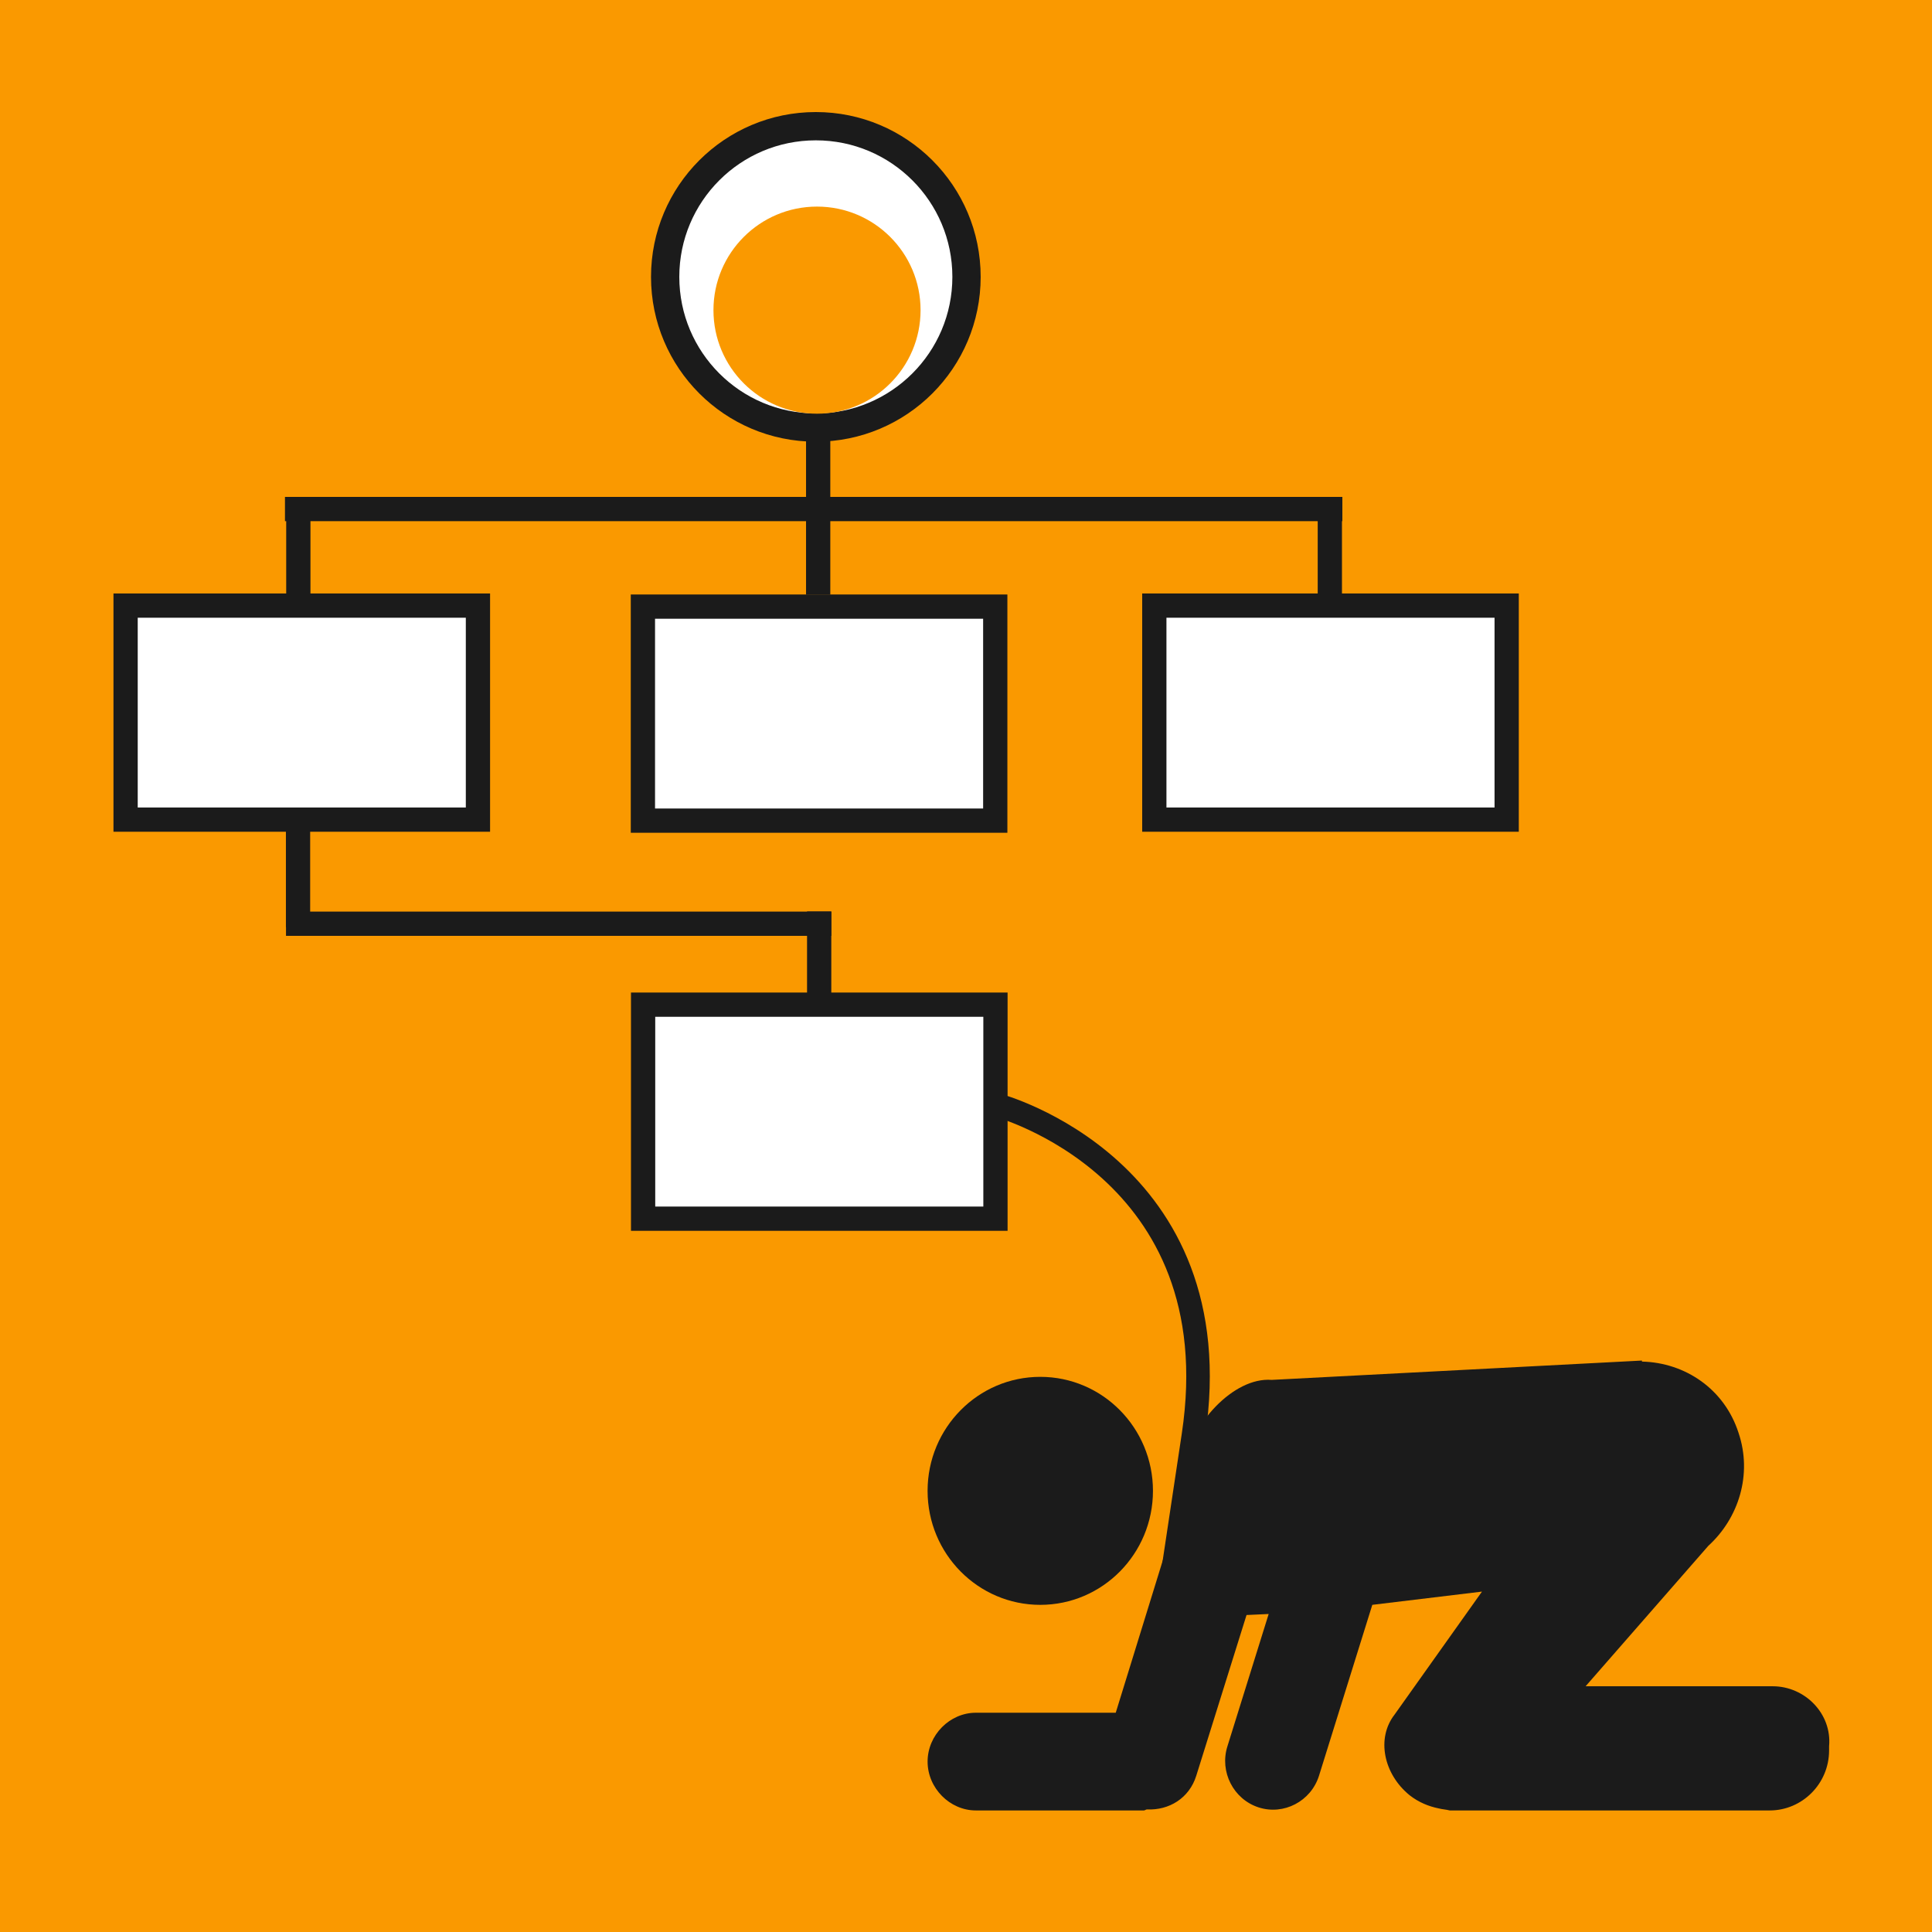
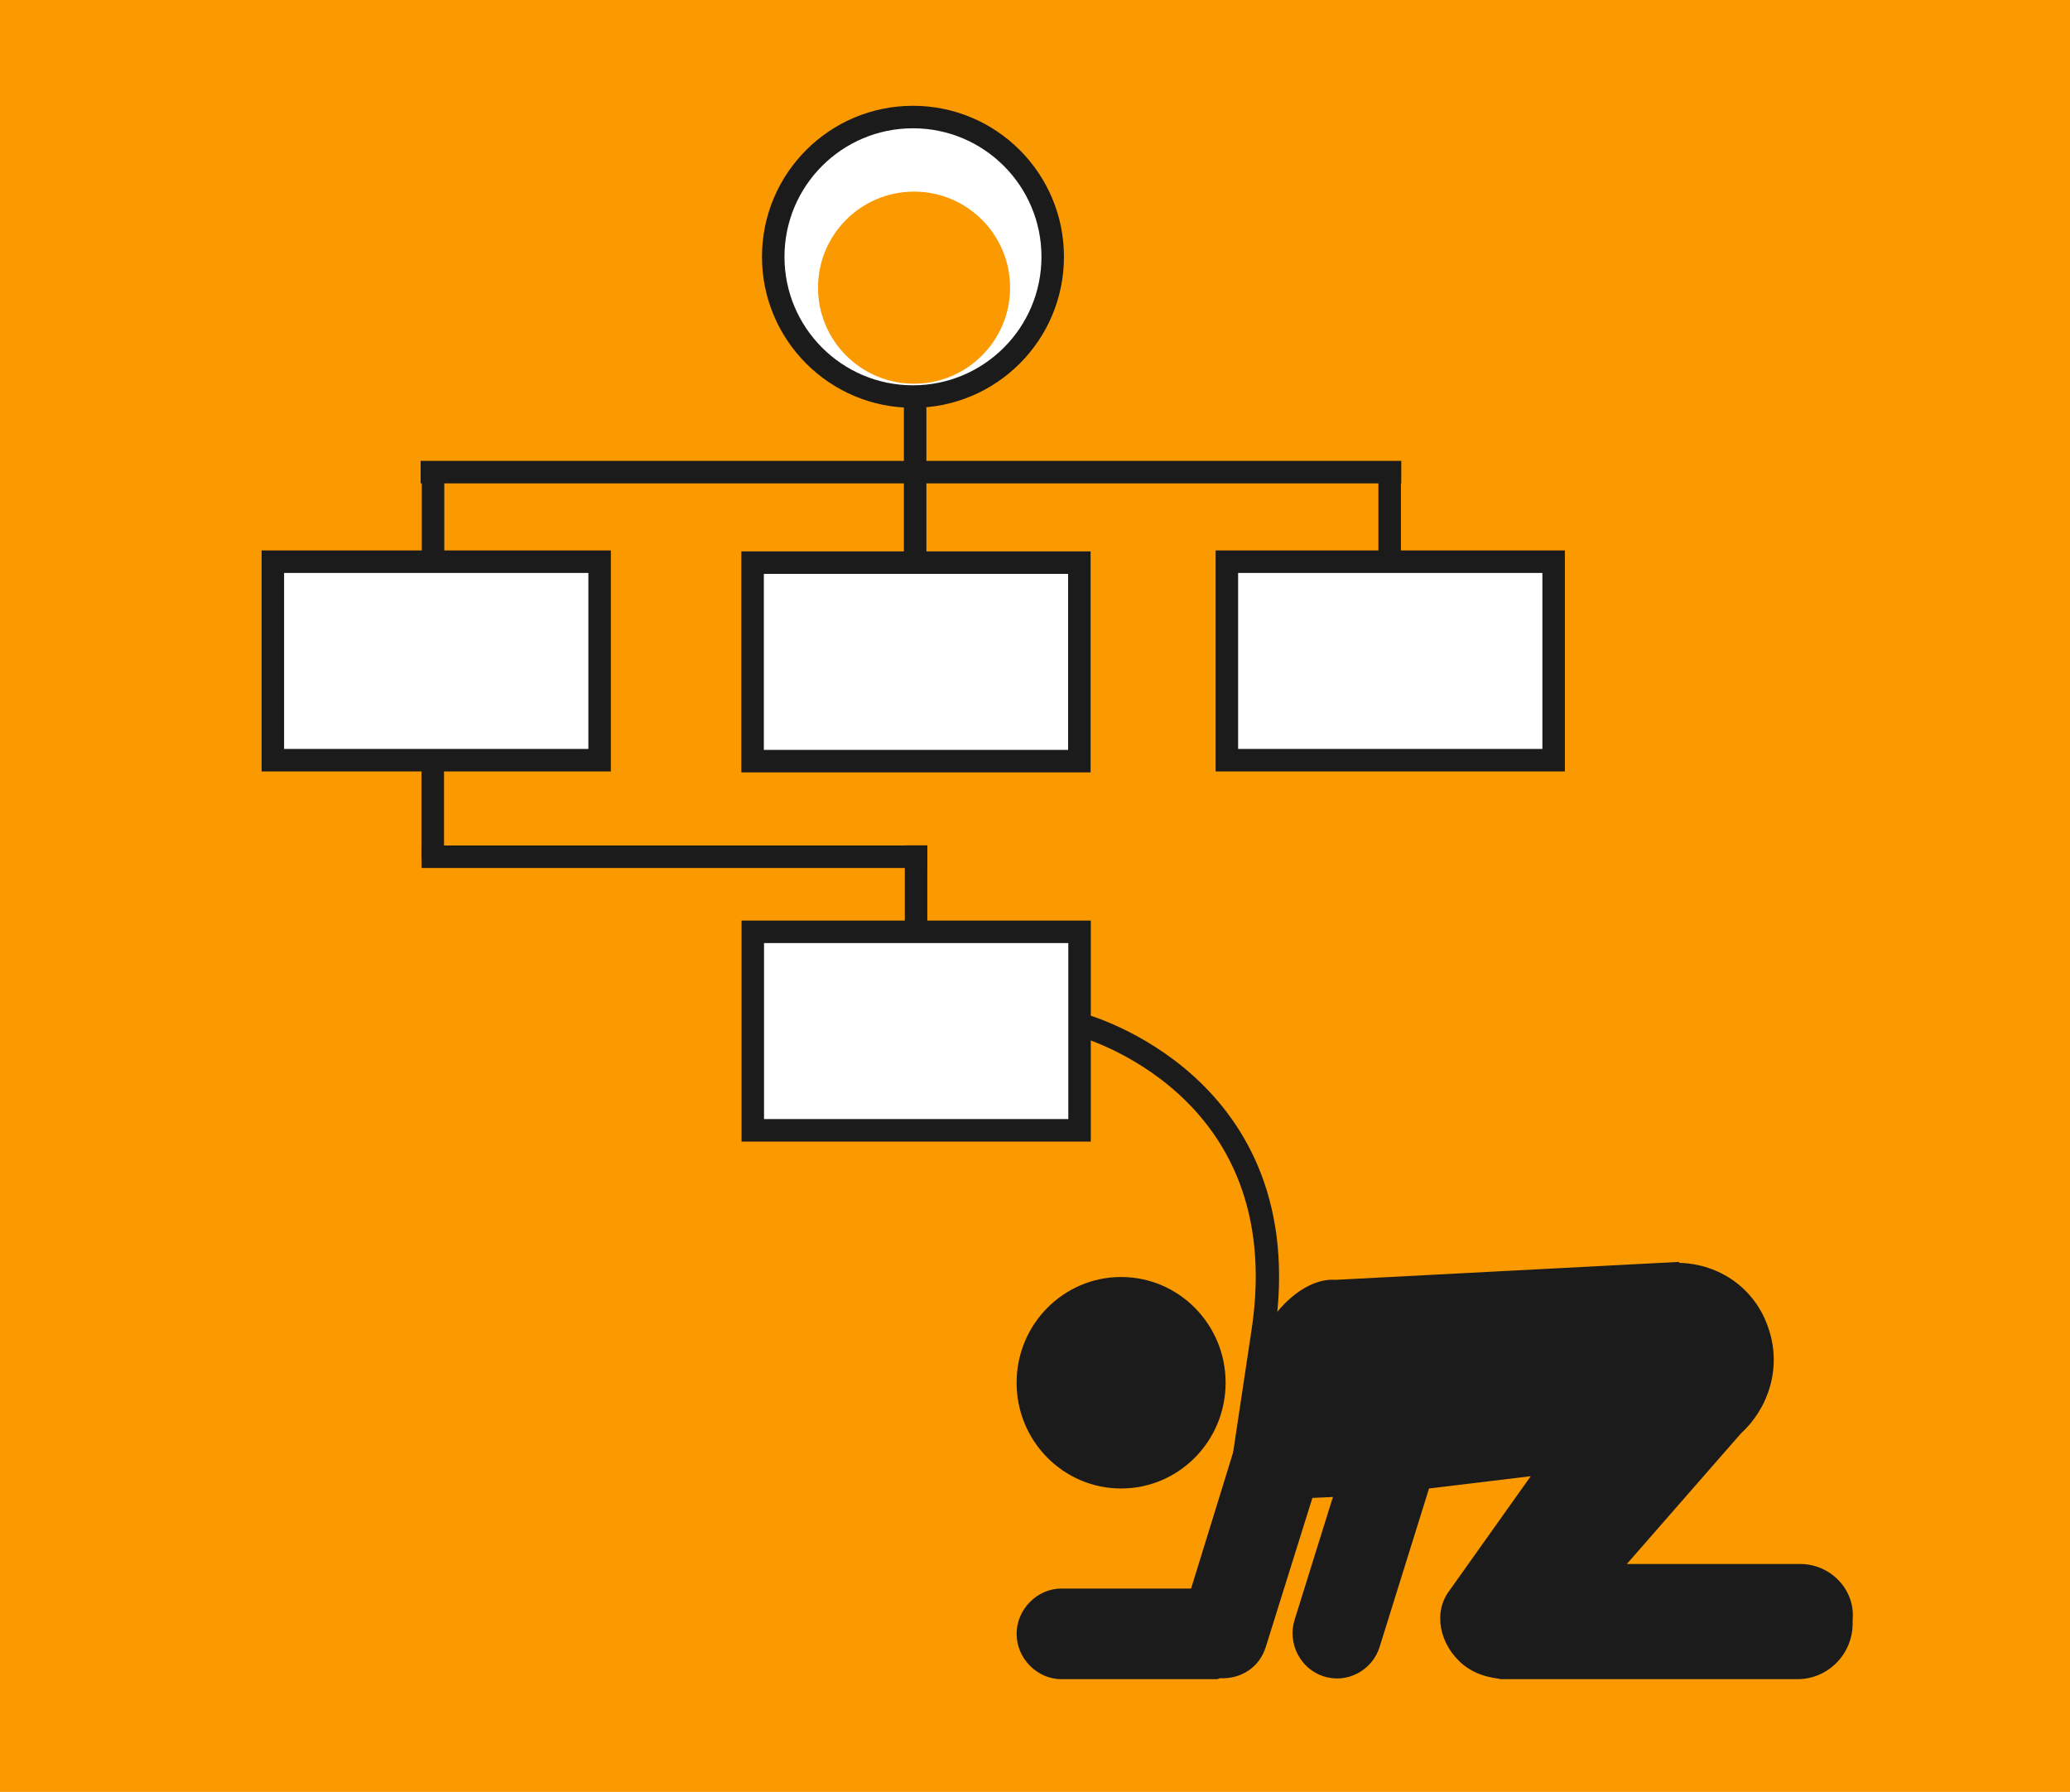
- <svg xmlns="http://www.w3.org/2000/svg" data-name="Layer 1" viewBox="0 0 239 239" x="0px" y="0px" version="1.1" id="svg52" width="239" height="239">
+ <svg xmlns="http://www.w3.org/2000/svg" data-name="Layer 1" viewBox="0 0 276.123 239" x="0px" y="0px" version="1.1" id="svg52" width="276.123" height="239">
  <defs id="defs56" />
-   <g id="g4660" transform="translate(-8.50237,-22.86256)" />
-   <g id="layer1" style="display:inline">
-     <rect style="opacity:1;fill:#fa9900;fill-opacity:1;stroke:none;stroke-width:3;stroke-miterlimit:4;stroke-dasharray:none;stroke-opacity:0.941" id="rect5361" width="239" height="239" x="0" y="0" />
+   <g id="g4660" transform="translate(12.35728,-22.86256)" />
+   <g id="layer1" style="display:inline" transform="translate(20.85965)">
+     <rect style="opacity:1;fill:#fa9900;fill-opacity:1;stroke:none;stroke-width:3.225;stroke-miterlimit:4;stroke-dasharray:none;stroke-opacity:0.941" id="rect5361" width="276.123" height="239" x="-20.86" y="0" />
  </g>
-   <g id="layer3">
+   <g id="layer3" transform="translate(20.85965)">
    <path id="path24" d="m 219.298,208.602 h -23.15 l 15.185,-17.376 c 3.734,-3.4 5.476,-8.814 3.734,-13.977 -1.743,-5.414 -6.597,-8.688 -11.949,-8.814 v -0.126 l -45.803,2.392 c -4.73,-0.378 -10.082,5.54 -10.828,10.703 l -2.24,10.325 -6.223,20.146 h -17.301 c -3.236,0 -5.974,2.77 -5.974,6.044 0,3.274 2.738,6.044 5.974,6.044 h 20.786 c 0.124,0 0.249,-0.126 0.373,-0.126 2.738,0.126 5.228,-1.385 6.099,-4.155 l 6.223,-19.895 2.738,-0.126 -5.103,16.369 c -0.996,3.148 0.747,6.548 3.858,7.555 3.112,1.007 6.472,-0.755 7.468,-3.903 l 6.597,-21.154 13.567,-1.637 -10.828,15.236 c -2.24,2.896 -1.369,7.303 1.867,9.947 1.12,0.881 2.365,1.385 3.609,1.637 0.498,0.126 0.871,0.126 1.369,0.252 0.124,0 0.373,0 0.498,0 h 39.082 c 3.983,0 7.343,-3.274 7.343,-7.429 v -0.504 c 0.373,-4.029 -2.987,-7.429 -6.97,-7.429 z" style="fill:#1b1b1b;fill-opacity:1;stroke-width:1.252" />
    <ellipse id="circle26" cy="184.427" cx="128.688" rx="13.94" ry="14.103" style="fill:#1b1b1b;fill-opacity:1;stroke-width:1.252" />
-     <circle style="opacity:1;fill:#ffffff;fill-opacity:1;stroke:#1b1b1b;stroke-width:3.5;stroke-miterlimit:4;stroke-dasharray:none;stroke-opacity:1" id="path4944" cx="100.924" cy="34.251" r="18.64" />
+     <circle style="opacity:1;fill:#ffffff;fill-opacity:1;stroke:#1b1b1b;stroke-width:3;stroke-miterlimit:4;stroke-dasharray:none;stroke-opacity:1" id="path4944" cx="100.924" cy="34.251" r="18.64" />
    <path style="fill:none;stroke:#1b1b1b;stroke-width:3;stroke-linecap:butt;stroke-linejoin:miter;stroke-miterlimit:4;stroke-dasharray:none;stroke-opacity:1" d="M 101.213,54.275 V 73.569" id="path4948" />
    <circle r="12.81" cy="38.367" cx="101.069" id="circle5386" style="opacity:1;fill:#fa9900;fill-opacity:1;stroke:none;stroke-width:2.405;stroke-miterlimit:4;stroke-dasharray:none;stroke-opacity:1" />
    <path style="fill:none;stroke:#1b1b1b;stroke-width:3;stroke-linecap:butt;stroke-linejoin:miter;stroke-miterlimit:4;stroke-dasharray:none;stroke-opacity:1" d="M 35.252,62.971 H 166.058" id="path5388" />
    <path style="fill:none;stroke:#1b1b1b;stroke-width:3;stroke-linecap:butt;stroke-linejoin:miter;stroke-miterlimit:4;stroke-dasharray:none;stroke-opacity:1" d="M 36.905,61.699 V 73.823" id="path5390" />
    <path style="fill:none;stroke:#1b1b1b;stroke-width:3;stroke-linecap:butt;stroke-linejoin:miter;stroke-miterlimit:4;stroke-dasharray:none;stroke-opacity:1" d="M 164.509,61.628 V 73.752" id="path5390-6" />
    <rect style="opacity:1;fill:#ffffff;fill-opacity:1;stroke:#1b1b1b;stroke-width:3;stroke-miterlimit:4;stroke-dasharray:none;stroke-opacity:1" id="rect5427" width="43.588" height="26.476" x="79.531" y="75.042" />
    <rect style="opacity:1;fill:#fa9900;fill-opacity:1;stroke:none;stroke-width:1.223;stroke-miterlimit:4;stroke-dasharray:none;stroke-opacity:1" id="rect5425" width="14" height="14" x="0" y="112.178" />
    <rect style="opacity:1;fill:#ffffff;fill-opacity:1;stroke:#1b1b1b;stroke-width:3;stroke-miterlimit:4;stroke-dasharray:none;stroke-opacity:1" id="rect5427-3" width="43.588" height="26.476" x="142.796" y="74.916" />
    <rect style="opacity:1;fill:#ffffff;fill-opacity:1;stroke:#1b1b1b;stroke-width:3;stroke-miterlimit:4;stroke-dasharray:none;stroke-opacity:1" id="rect5427-6" width="43.588" height="26.476" x="15.537" y="74.916" />
    <path style="fill:none;stroke:#1b1b1b;stroke-width:3;stroke-linecap:butt;stroke-linejoin:miter;stroke-miterlimit:4;stroke-dasharray:none;stroke-opacity:1" d="m 36.869,102.572 v 12.124" id="path5390-9" />
    <path style="fill:none;stroke:#1b1b1b;stroke-width:3;stroke-linecap:butt;stroke-linejoin:miter;stroke-miterlimit:4;stroke-dasharray:none;stroke-opacity:1" d="M 35.379,114.27 H 102.84" id="path5388-1" />
    <path style="fill:none;stroke:#1b1b1b;stroke-width:3;stroke-linecap:butt;stroke-linejoin:miter;stroke-miterlimit:4;stroke-dasharray:none;stroke-opacity:1" d="m 101.337,112.752 v 12.124" id="path5390-9-2" />
    <rect style="opacity:1;fill:#ffffff;fill-opacity:1;stroke:#1b1b1b;stroke-width:3;stroke-miterlimit:4;stroke-dasharray:none;stroke-opacity:1" id="rect5427-6-7" width="43.588" height="26.476" x="79.556" y="124.283" />
-     <path style="fill:none;stroke:#1b1b1b;stroke-width:2.913;stroke-linecap:butt;stroke-linejoin:miter;stroke-miterlimit:4;stroke-dasharray:none;stroke-opacity:1" d="m 123.389,136.719 c 0,0 29.221,7.786 24.246,40.842 -4.975,33.056 -4.975,33.056 -4.975,33.056" id="path5541" />
+     <path style="fill:none;stroke:#1b1b1b;stroke-width:3.113;stroke-linecap:butt;stroke-linejoin:miter;stroke-miterlimit:4;stroke-dasharray:none;stroke-opacity:1" d="m 123.389,136.719 c 0,0 29.221,7.786 24.246,40.842 -4.975,33.056 -4.975,33.056 -4.975,33.056" id="path5541" />
  </g>
</svg>
